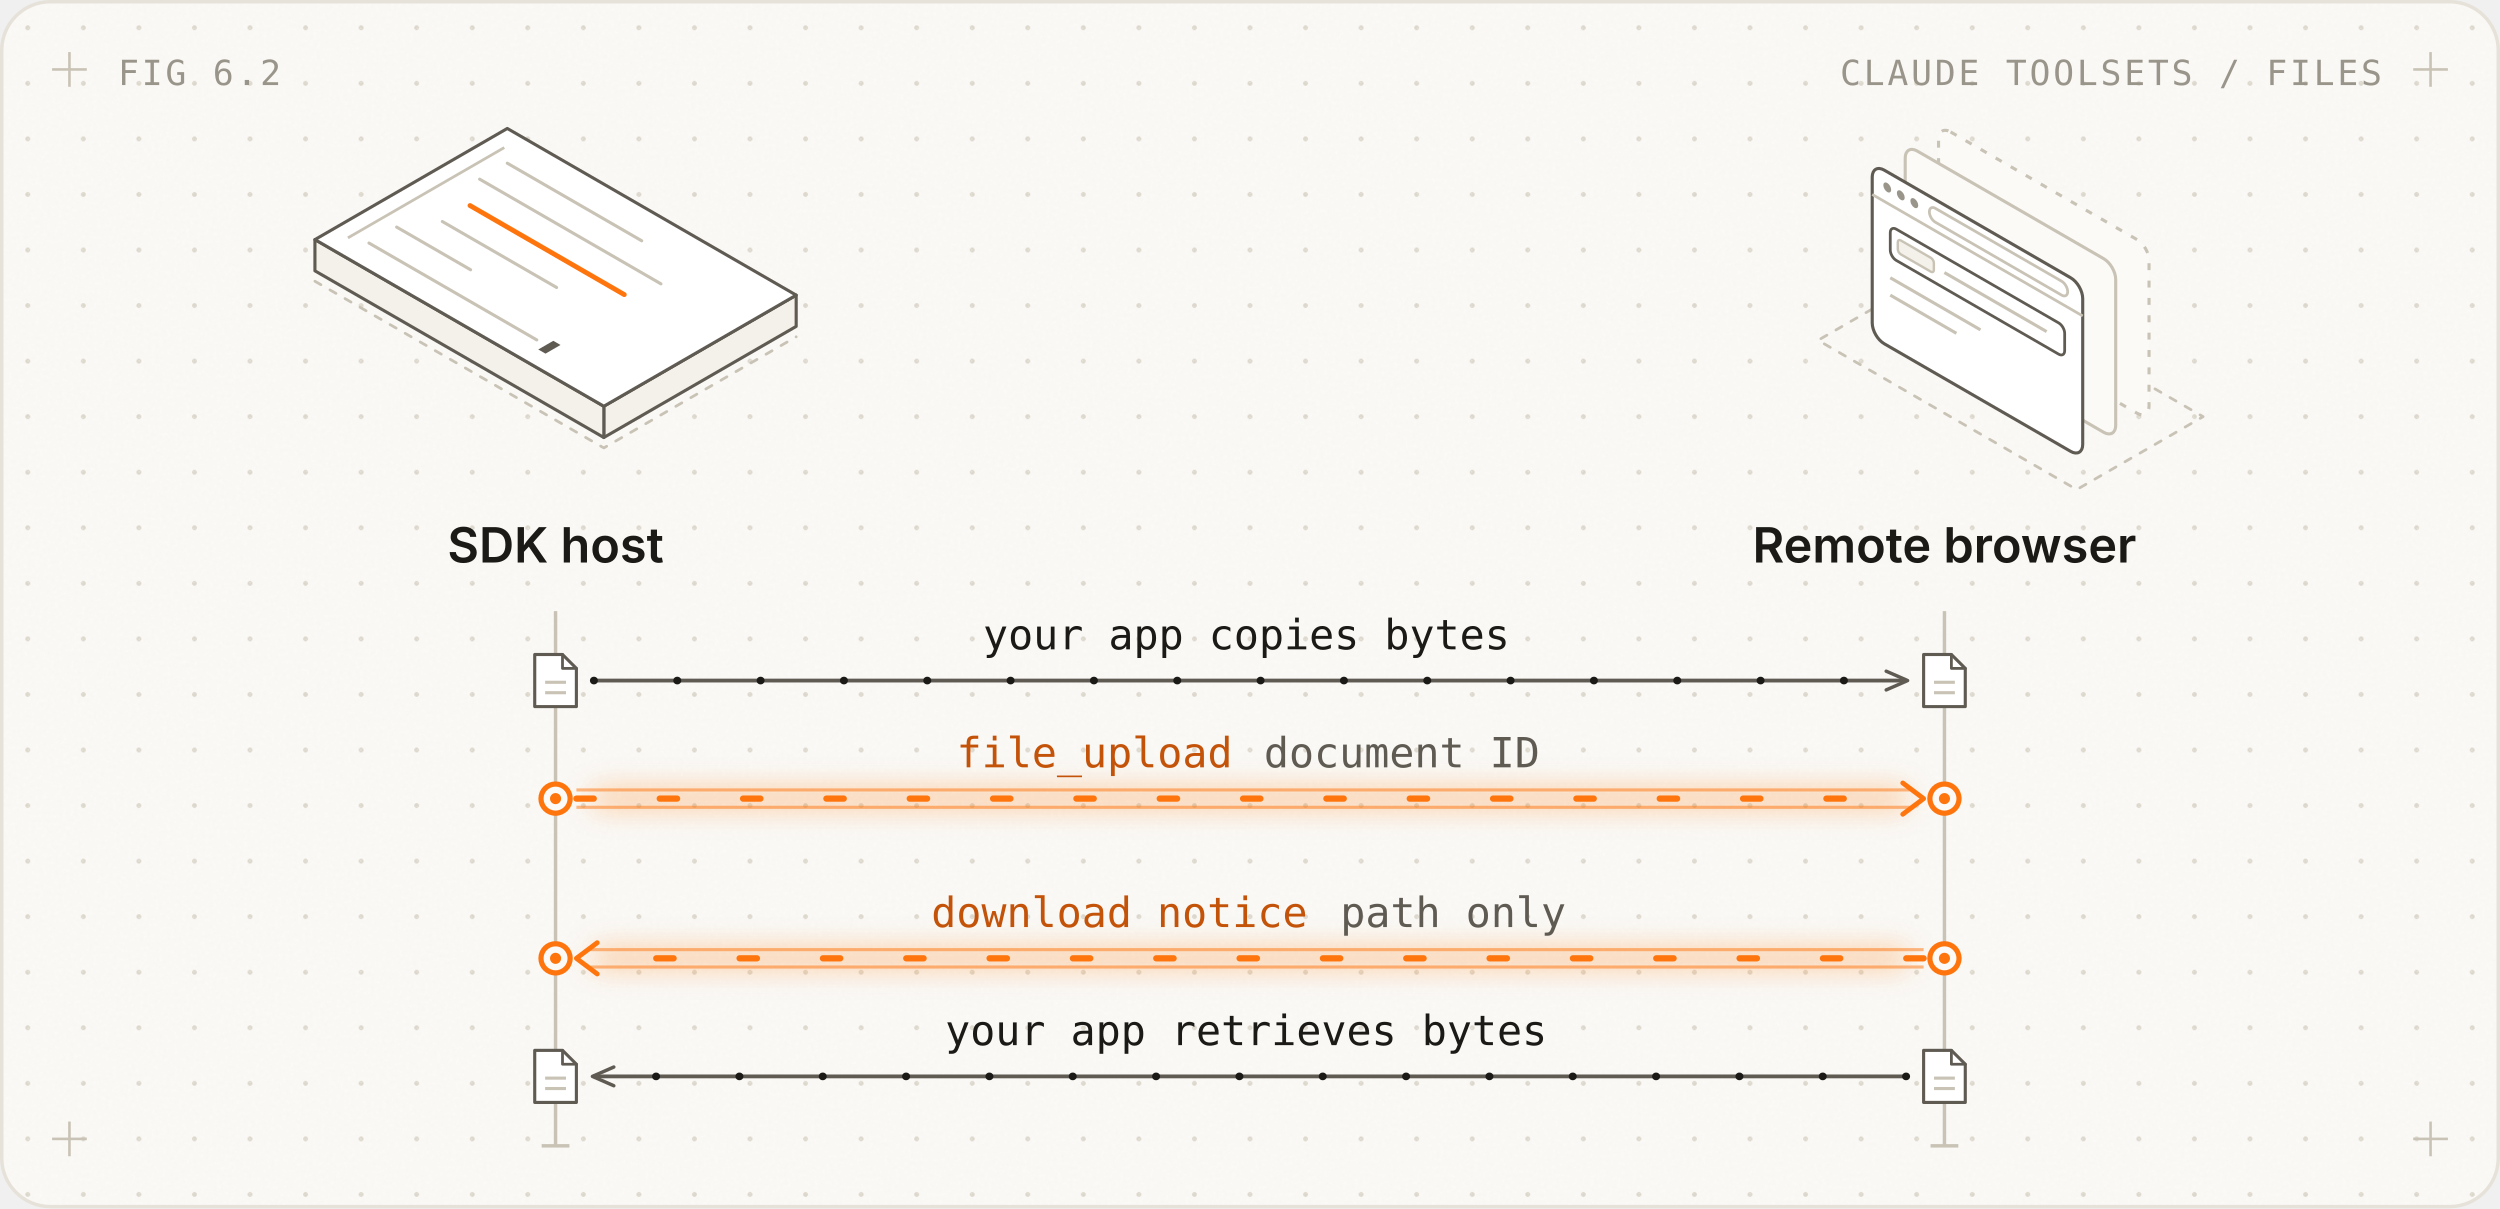
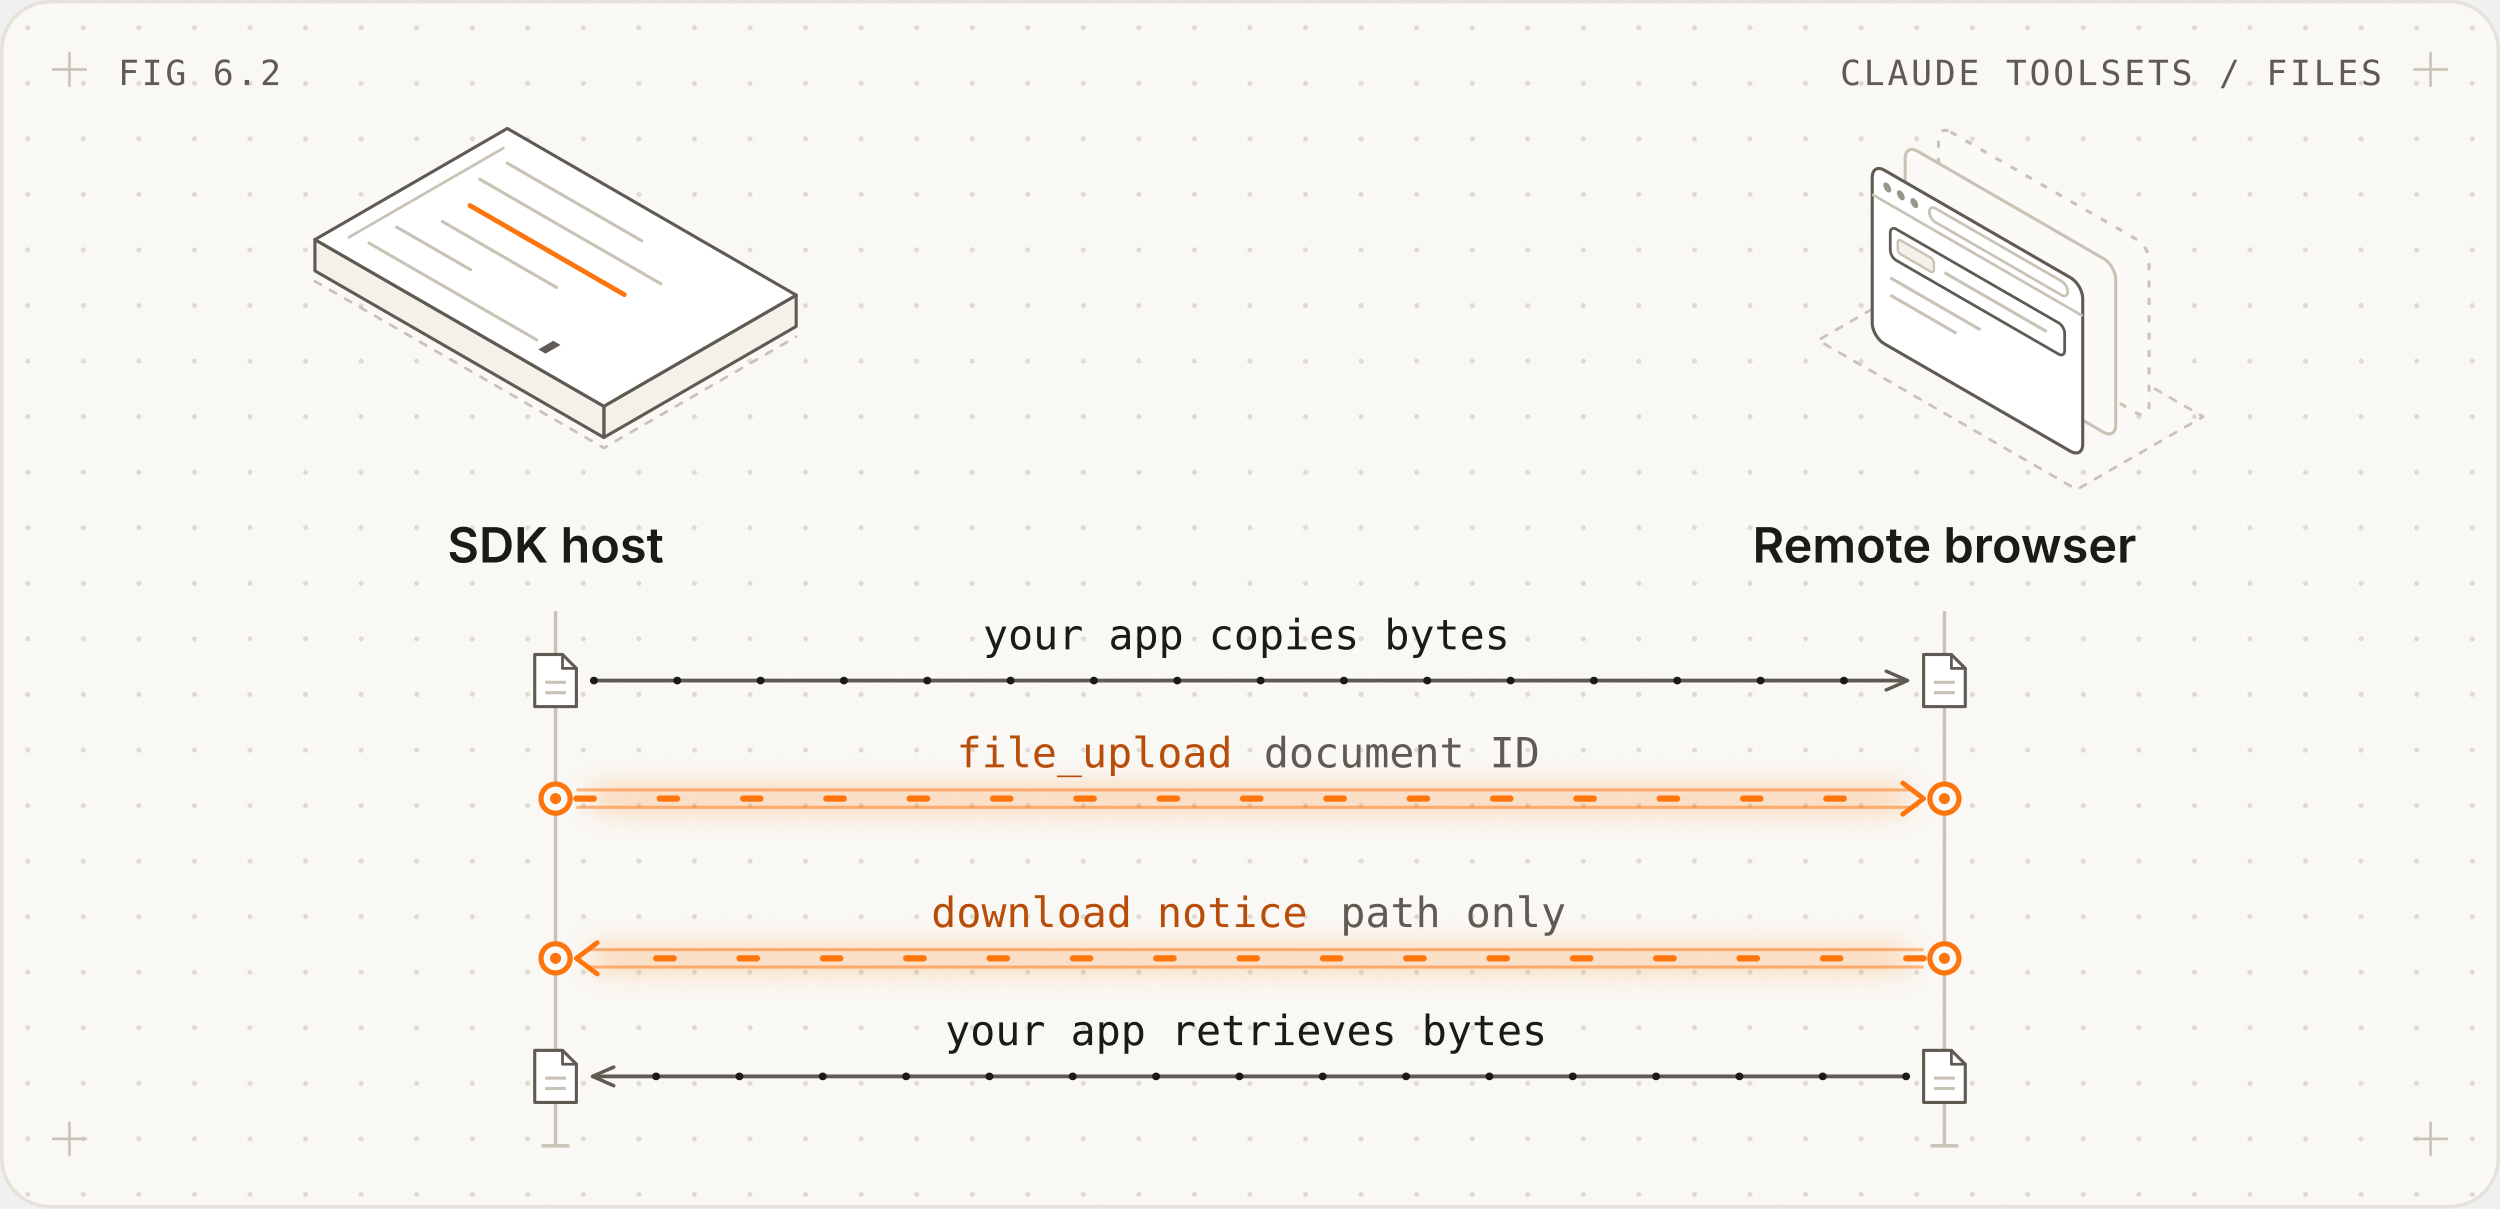
<svg xmlns="http://www.w3.org/2000/svg" viewBox="0 0 720 348" width="720" height="348" role="img" aria-labelledby="t d" fill="none">
  <style>.s{font-family:Geist, Inter, -apple-system, BlinkMacSystemFont, 'Segoe UI', Helvetica, Arial, sans-serif}.m{font-family:'Geist Mono', ui-monospace, SFMono-Regular, Menlo, monospace}text{font-kerning:normal}@keyframes fw{to{stroke-dashoffset:-24}}@keyframes blink{0%,49%{fill-opacity:1}50%,100%{fill-opacity:0}}@media (prefers-reduced-motion:no-preference){.fw{animation:fw 1.3s linear infinite}.blink{animation:blink 1.1s steps(1) infinite}}</style>
  <defs>
    <pattern id="dots" width="16" height="16" patternUnits="userSpaceOnUse">
      <circle cx="8" cy="8" r="0.7" fill="#DDD8CD" />
    </pattern>
    <filter id="grain" x="0" y="0" width="100%" height="100%">
      <feTurbulence type="fractalNoise" baseFrequency="0.9" numOctaves="2" seed="7" stitchTiles="stitch" />
      <feColorMatrix values="0 0 0 0 0.5  0 0 0 0 0.5  0 0 0 0 0.5  0 0 0 0.05 0" />
    </filter>
    <clipPath id="card">
      <rect x="0.5" y="0.5" width="719" height="347" rx="14" />
    </clipPath>
    <marker id="ah" viewBox="0 0 10 10" refX="8.5" refY="5" markerWidth="7" markerHeight="7" orient="auto-start-reverse">
      <path d="M1 1.5 L9 5 L1 8.5" stroke="#5F5B53" stroke-width="1.3" fill="none" stroke-linejoin="round" stroke-linecap="round" />
    </marker>
    <marker id="ao" viewBox="0 0 10 10" refX="8.5" refY="5" markerWidth="7" markerHeight="7" orient="auto-start-reverse">
      <path d="M1 1.5 L9 5 L1 8.5" stroke="#FE750E" stroke-width="1.3" fill="none" stroke-linejoin="round" stroke-linecap="round" />
    </marker>
    <filter id="glow" filterUnits="userSpaceOnUse" x="0" y="0" width="720" height="348">
      <feGaussianBlur stdDeviation="4" />
    </filter>
  </defs>
  <rect x="0.5" y="0.5" width="719" height="347" rx="14" fill="#FBFAF7" />
  <g clip-path="url(#card)">
    <rect width="720" height="348" fill="url(#dots)" />
    <rect width="720" height="348" filter="url(#grain)" />
  </g>
  <rect x="0.5" y="0.5" width="719" height="347" rx="14" fill="none" stroke="#E6E2D9" />
  <path d="M15 20h10M20 15v10" stroke="#C9C3B6" stroke-width="0.75" />
  <path d="M695 20h10M700 15v10" stroke="#C9C3B6" stroke-width="0.75" />
  <path d="M15 328h10M20 323v10" stroke="#C9C3B6" stroke-width="0.75" />
  <path d="M695 328h10M700 323v10" stroke="#C9C3B6" stroke-width="0.75" />
-   <text x="34.0" y="24.5" font-size="10" fill="#9A958A" letter-spacing="0.08em" class="m">FIG 6.2</text>
-   <text x="686.0" y="24.5" font-size="10" fill="#9A958A" text-anchor="end" letter-spacing="0.08em" class="m">CLAUDE TOOLSETS / FILES</text>
+   <text x="34.0" y="24.5" font-size="10" fill="#5F5B53" letter-spacing="0.08em" class="m">FIG 6.2</text>
+   <text x="686.0" y="24.5" font-size="10" fill="#5F5B53" text-anchor="end" letter-spacing="0.08em" class="m">CLAUDE TOOLSETS / FILES</text>
  <polyline points="90.7,81.0 173.9,129.0 229.3,97.0" stroke="#C9C3B6" stroke-width="0.8" stroke-dasharray="2 3" stroke-linejoin="round" stroke-linecap="round" />
  <polygon points="229.3,85.0 173.9,117.0 173.9,126.0 229.3,94.0" fill="#F4F1EA" stroke="#5F5B53" stroke-width="0.9" stroke-linejoin="round" stroke-linecap="round" />
  <polygon points="90.7,69.0 173.9,117.0 173.9,126.0 90.7,78.0" fill="#F4F1EA" stroke="#5F5B53" stroke-width="0.9" stroke-linejoin="round" stroke-linecap="round" />
  <polygon points="146.1,37.0 229.3,85.0 173.9,117.0 90.7,69.0" fill="#FFFFFF" stroke="#5F5B53" stroke-width="0.9" stroke-linejoin="round" stroke-linecap="round" />
  <g transform="matrix(0.866,0.5,-0.866,0.5,146.1,37.0)">
    <line x1="10" y1="10.0" x2="54.7" y2="10.0" stroke="#C9C3B6" stroke-width="0.9" stroke-linecap="round" vector-effect="non-scaling-stroke" />
    <line x1="10" y1="19.2" x2="70.3" y2="19.2" stroke="#C9C3B6" stroke-width="0.9" stroke-linecap="round" vector-effect="non-scaling-stroke" />
    <line x1="16" y1="28.4" x2="67.3" y2="28.4" stroke="#FE750E" stroke-width="1.4" stroke-linecap="round" vector-effect="non-scaling-stroke" />
    <line x1="16" y1="37.6" x2="54.0" y2="37.6" stroke="#C9C3B6" stroke-width="0.9" stroke-linecap="round" vector-effect="non-scaling-stroke" />
    <line x1="10" y1="46.8" x2="34.6" y2="46.8" stroke="#C9C3B6" stroke-width="0.9" stroke-linecap="round" vector-effect="non-scaling-stroke" />
    <line x1="10" y1="56.0" x2="65.8" y2="56.0" stroke="#C9C3B6" stroke-width="0.9" stroke-linecap="round" vector-effect="non-scaling-stroke" />
    <rect class="blink" x="68.8" y="53.5" width="2.4" height="5" fill="#5F5B53" />
    <line x1="5" y1="6" x2="5" y2="58" stroke="#C9C3B6" stroke-width="0.8" vector-effect="non-scaling-stroke" />
  </g>
  <polygon points="560.0,77.0 634.5,120.0 598.1,141.0 523.6,98.0" stroke="#C9C3B6" stroke-width="0.8" stroke-dasharray="2 3" stroke-linejoin="round" stroke-linecap="round" />
  <g transform="matrix(0.866,0.5,0,1,558.3,86.0)">
    <rect x="0" y="-50" width="70" height="50" rx="4" fill="#FBFAF7" stroke="#C9C3B6" stroke-width="0.9" stroke-dasharray="2 3" vector-effect="non-scaling-stroke" />
  </g>
  <g transform="matrix(0.866,0.5,0,1,548.7,91.5)">
    <rect x="0" y="-50" width="70" height="50" rx="4" fill="#FBFAF7" stroke="#C9C3B6" stroke-width="0.9" vector-effect="non-scaling-stroke" />
  </g>
  <g transform="matrix(0.866,0.5,0,1,539.2,97.0)">
    <rect x="0" y="-50" width="70" height="50" rx="4" fill="#FFFFFF" stroke="#5F5B53" stroke-width="0.9" vector-effect="non-scaling-stroke" />
    <line x1="0" y1="-41" x2="70" y2="-41" stroke="#C9C3B6" stroke-width="0.8" vector-effect="non-scaling-stroke" />
    <circle cx="5.0" cy="-45.5" r="1.3" fill="#9A958A" />
    <circle cx="9.5" cy="-45.5" r="1.3" fill="#9A958A" />
    <circle cx="14.0" cy="-45.5" r="1.3" fill="#9A958A" />
    <rect x="19" y="-47.5" width="46" height="4" rx="2" stroke="#C9C3B6" stroke-width="0.8" vector-effect="non-scaling-stroke" />
    <rect x="6" y="-35" width="58" height="9" rx="2" stroke="#5F5B53" stroke-width="0.8" vector-effect="non-scaling-stroke" />
    <rect x="8.5" y="-32.5" width="12" height="4" rx="1" fill="#F4F1EA" stroke="#C9C3B6" stroke-width="0.7" vector-effect="non-scaling-stroke" />
    <line x1="24" y1="-30.5" x2="58" y2="-30.5" stroke="#C9C3B6" stroke-width="0.9" vector-effect="non-scaling-stroke" />
    <line x1="6" y1="-20" x2="36" y2="-20" stroke="#C9C3B6" stroke-width="0.9" vector-effect="non-scaling-stroke" />
    <line x1="6" y1="-15" x2="28" y2="-15" stroke="#C9C3B6" stroke-width="0.9" vector-effect="non-scaling-stroke" />
  </g>
  <text x="160.0" y="162.0" font-size="14" fill="#1B1A17" font-weight="600" text-anchor="middle" class="s">SDK host</text>
  <text x="560.0" y="162.0" font-size="14" fill="#1B1A17" font-weight="600" text-anchor="middle" class="s">Remote browser</text>
  <line x1="160" y1="176" x2="160" y2="330" stroke="#C9C3B6" stroke-width="1" />
  <path d="M156 330h8" stroke="#C9C3B6" stroke-width="1" />
  <line x1="560" y1="176" x2="560" y2="330" stroke="#C9C3B6" stroke-width="1" />
  <path d="M556 330h8" stroke="#C9C3B6" stroke-width="1" />
  <path d="M154.0 188.5h8l4 4v11h-12z" fill="#FFFFFF" stroke="#5F5B53" stroke-width="0.9" stroke-linejoin="round" stroke-linecap="round" />
  <path d="M162.0 188.5v4h4" stroke="#5F5B53" stroke-width="0.8" stroke-linejoin="round" stroke-linecap="round" />
  <path d="M157.0 196.5h6M157.0 199.5h6" stroke="#C9C3B6" stroke-width="0.9" />
  <path d="M554.0 188.5h8l4 4v11h-12z" fill="#FFFFFF" stroke="#5F5B53" stroke-width="0.9" stroke-linejoin="round" stroke-linecap="round" />
  <path d="M562.0 188.5v4h4" stroke="#5F5B53" stroke-width="0.8" stroke-linejoin="round" stroke-linecap="round" />
  <path d="M557.0 196.5h6M557.0 199.5h6" stroke="#C9C3B6" stroke-width="0.9" />
  <line x1="171.0" y1="196" x2="549.0" y2="196" stroke="#5F5B53" stroke-width="1.1" marker-end="url(#ah)" />
  <line class="fw" x1="171.0" y1="196" x2="541.0" y2="196" stroke="#1B1A17" stroke-width="2.2" stroke-linecap="round" stroke-dasharray="0.1 23.9" />
  <text x="283.1" y="187.0" font-size="12" fill="#1B1A17" class="m">your app copies bytes</text>
  <rect x="170.0" y="227" width="380.0" height="6" rx="3" fill="#FE750E" fill-opacity="0.35" filter="url(#glow)" />
  <line x1="166.0" y1="227.5" x2="550.0" y2="227.5" stroke="#FE750E" stroke-width="0.9" stroke-opacity=".5" />
  <line x1="166.0" y1="232.5" x2="550.0" y2="232.5" stroke="#FE750E" stroke-width="0.9" stroke-opacity=".5" />
  <path d="M548.0 225.5L554.0 230L548.0 234.5" stroke="#FE750E" stroke-width="1.4" stroke-linejoin="round" stroke-linecap="round" />
  <line class="fw" x1="166.0" y1="230" x2="546.0" y2="230" stroke="#FE750E" stroke-width="1.8" stroke-linecap="round" stroke-dasharray="5 19" />
  <circle cx="160.0" cy="230.0" r="4.2" fill="#FBFAF7" stroke="#FE750E" stroke-width="1.5" />
  <circle cx="160.0" cy="230.0" r="1.6" fill="#FE750E" />
  <circle cx="560.0" cy="230.0" r="4.2" fill="#FBFAF7" stroke="#FE750E" stroke-width="1.5" />
  <circle cx="560.0" cy="230.0" r="1.6" fill="#FE750E" />
-   <text x="275.5" y="221.0" font-size="12" fill="#C4530A" class="m">file_upload</text>
+   <text x="275.5" y="221.0" font-size="12" fill="#B84D09" class="m">file_upload</text>
  <text x="364.0" y="221.0" font-size="12" fill="#5F5B53" class="m">document ID</text>
  <rect x="170.0" y="273" width="380.0" height="6" rx="3" fill="#FE750E" fill-opacity="0.35" filter="url(#glow)" />
  <line x1="554.0" y1="273.5" x2="170.0" y2="273.5" stroke="#FE750E" stroke-width="0.9" stroke-opacity=".5" />
  <line x1="554.0" y1="278.5" x2="170.0" y2="278.5" stroke="#FE750E" stroke-width="0.9" stroke-opacity=".5" />
  <path d="M172.0 271.5L166.0 276L172.0 280.5" stroke="#FE750E" stroke-width="1.4" stroke-linejoin="round" stroke-linecap="round" />
  <line class="fw" x1="554.0" y1="276" x2="174.0" y2="276" stroke="#FE750E" stroke-width="1.8" stroke-linecap="round" stroke-dasharray="5 19" />
  <circle cx="560.0" cy="276.0" r="4.2" fill="#FBFAF7" stroke="#FE750E" stroke-width="1.5" />
  <circle cx="560.0" cy="276.0" r="1.6" fill="#FE750E" />
  <circle cx="160.0" cy="276.0" r="4.2" fill="#FBFAF7" stroke="#FE750E" stroke-width="1.5" />
  <circle cx="160.0" cy="276.0" r="1.6" fill="#FE750E" />
-   <text x="268.2" y="267.0" font-size="12" fill="#C4530A" class="m">download notice</text>
+   <text x="268.2" y="267.0" font-size="12" fill="#B84D09" class="m">download notice</text>
  <text x="386.0" y="267.0" font-size="12" fill="#5F5B53" class="m">path only</text>
  <path d="M554.0 302.5h8l4 4v11h-12z" fill="#FFFFFF" stroke="#5F5B53" stroke-width="0.9" stroke-linejoin="round" stroke-linecap="round" />
  <path d="M562.0 302.5v4h4" stroke="#5F5B53" stroke-width="0.8" stroke-linejoin="round" stroke-linecap="round" />
  <path d="M557.0 310.5h6M557.0 313.5h6" stroke="#C9C3B6" stroke-width="0.9" />
  <path d="M154.0 302.5h8l4 4v11h-12z" fill="#FFFFFF" stroke="#5F5B53" stroke-width="0.9" stroke-linejoin="round" stroke-linecap="round" />
  <path d="M162.0 302.5v4h4" stroke="#5F5B53" stroke-width="0.8" stroke-linejoin="round" stroke-linecap="round" />
  <path d="M157.0 310.5h6M157.0 313.5h6" stroke="#C9C3B6" stroke-width="0.9" />
  <line x1="549.0" y1="310" x2="171.0" y2="310" stroke="#5F5B53" stroke-width="1.1" marker-end="url(#ah)" />
  <line class="fw" x1="549.0" y1="310" x2="179.0" y2="310" stroke="#1B1A17" stroke-width="2.2" stroke-linecap="round" stroke-dasharray="0.1 23.9" />
  <text x="272.2" y="301.0" font-size="12" fill="#1B1A17" class="m">your app retrieves bytes</text>
</svg>
